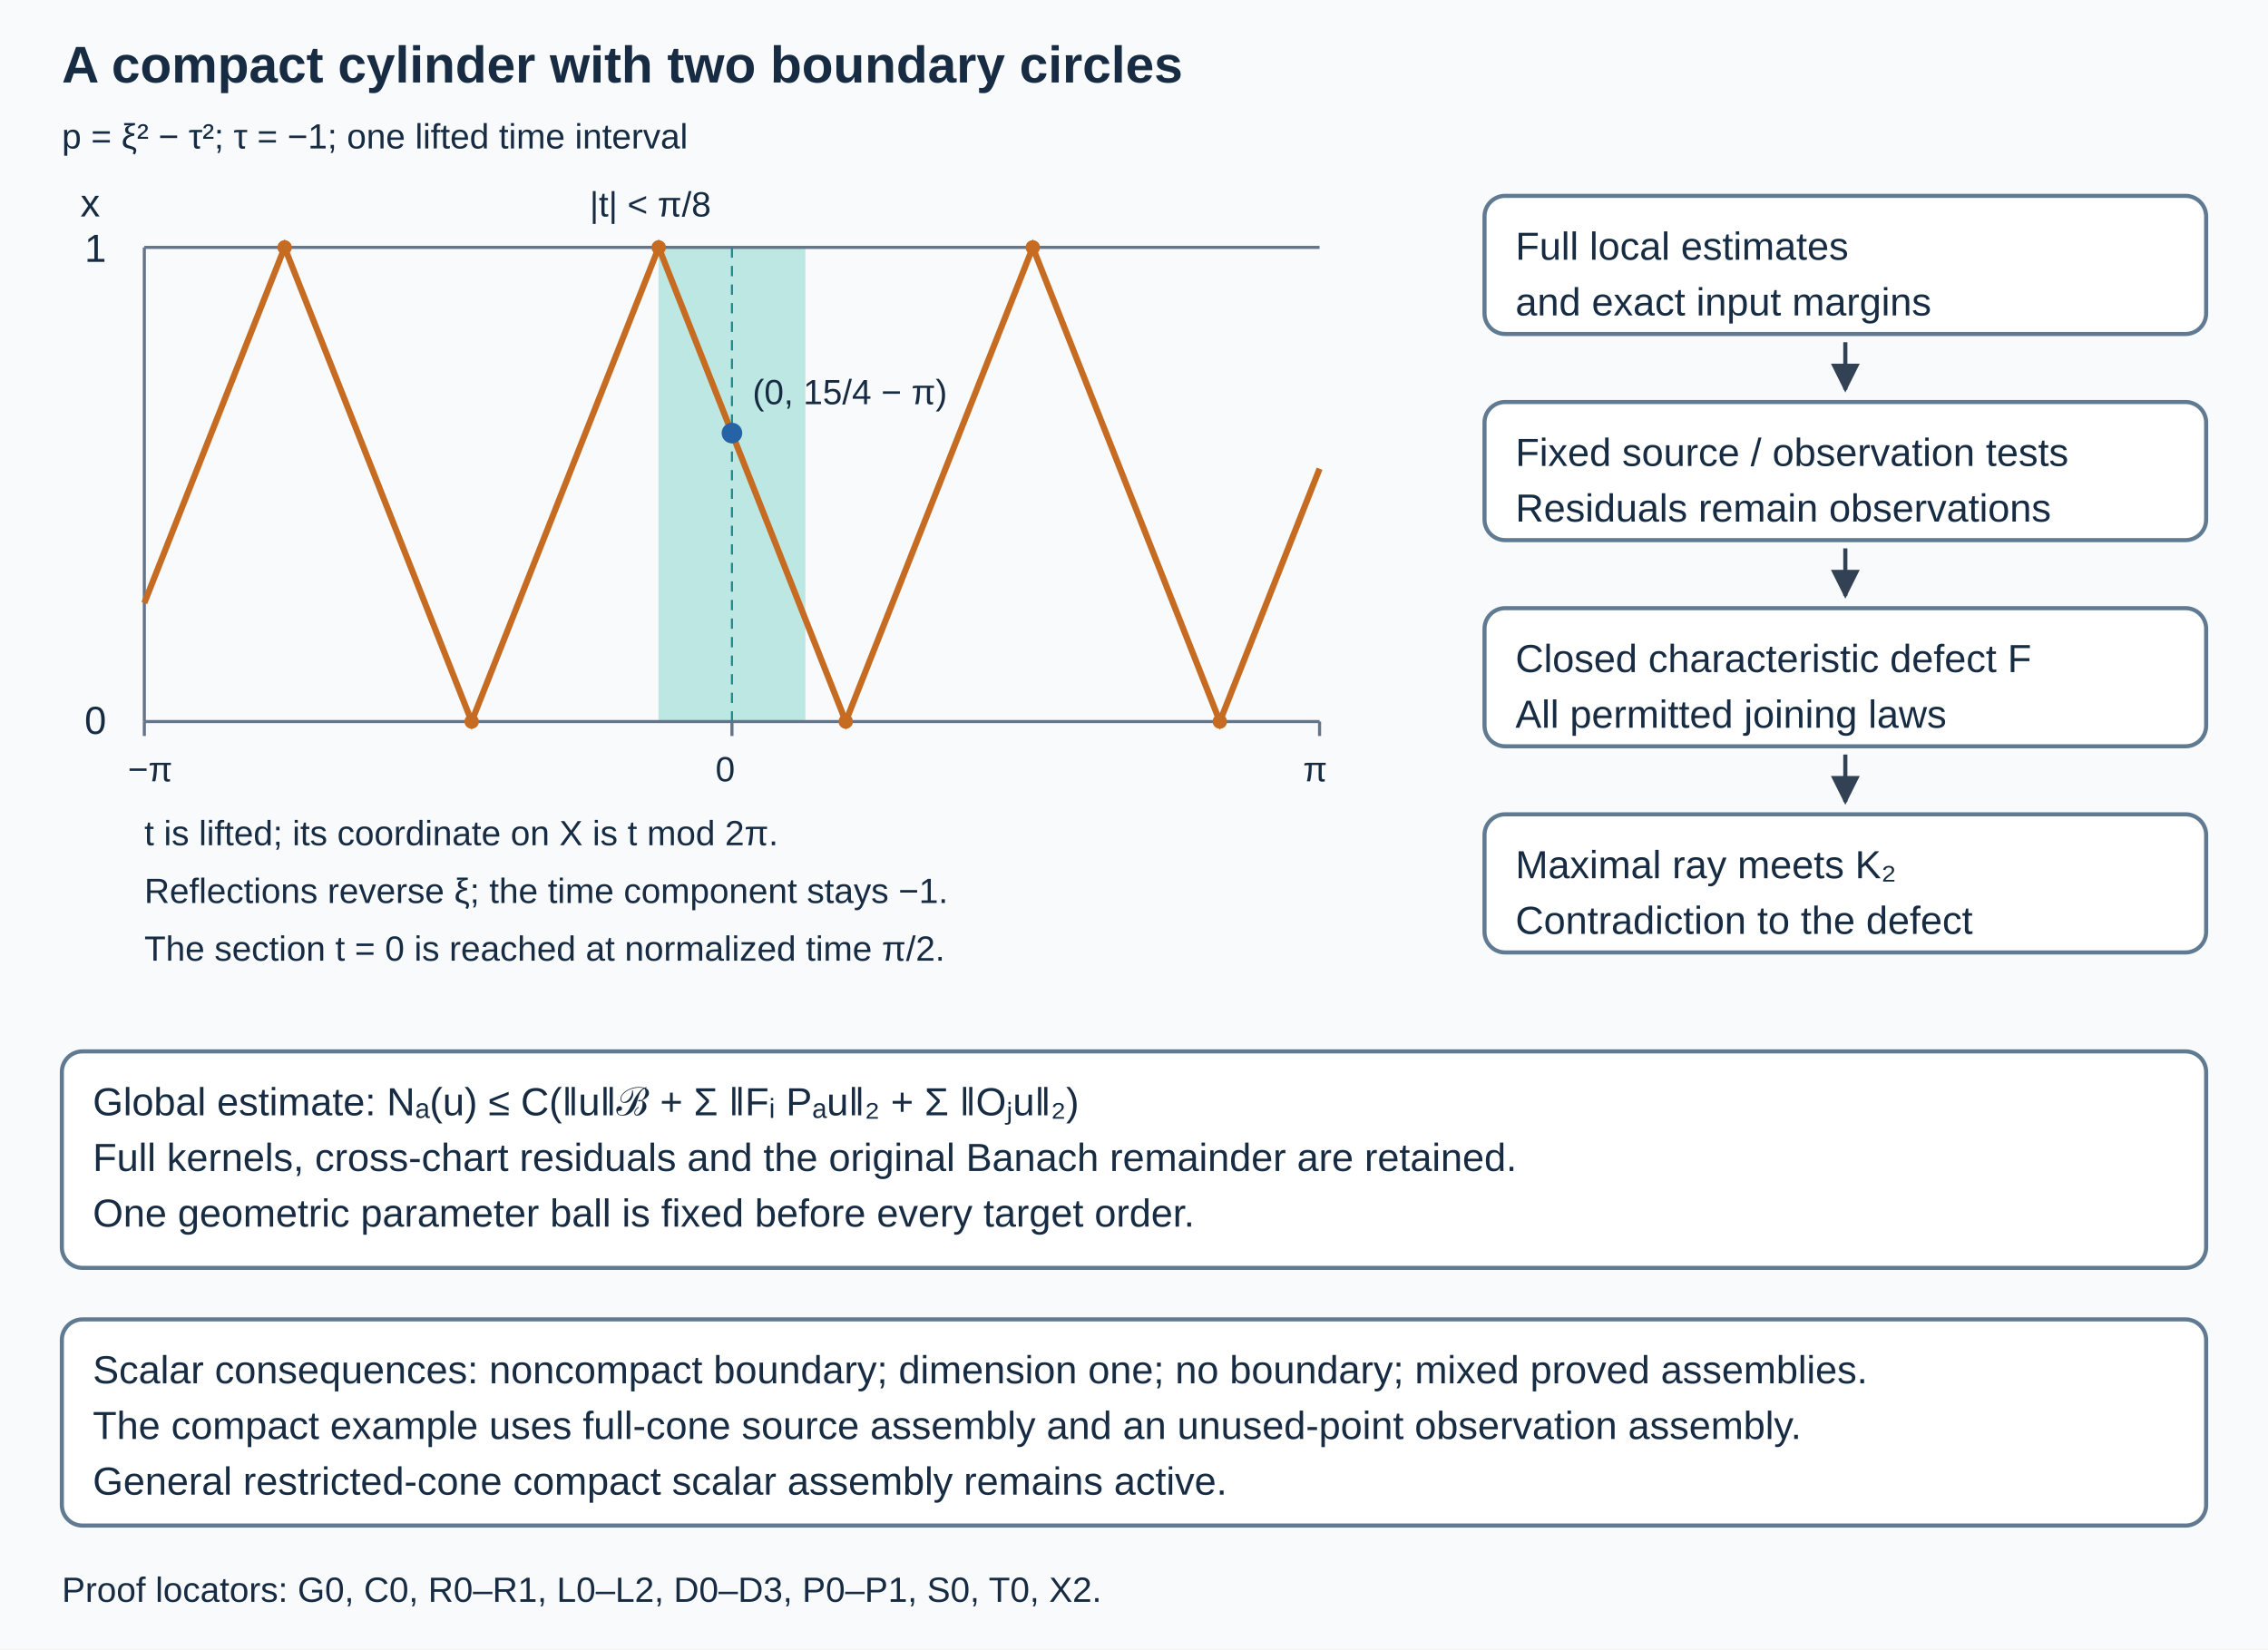
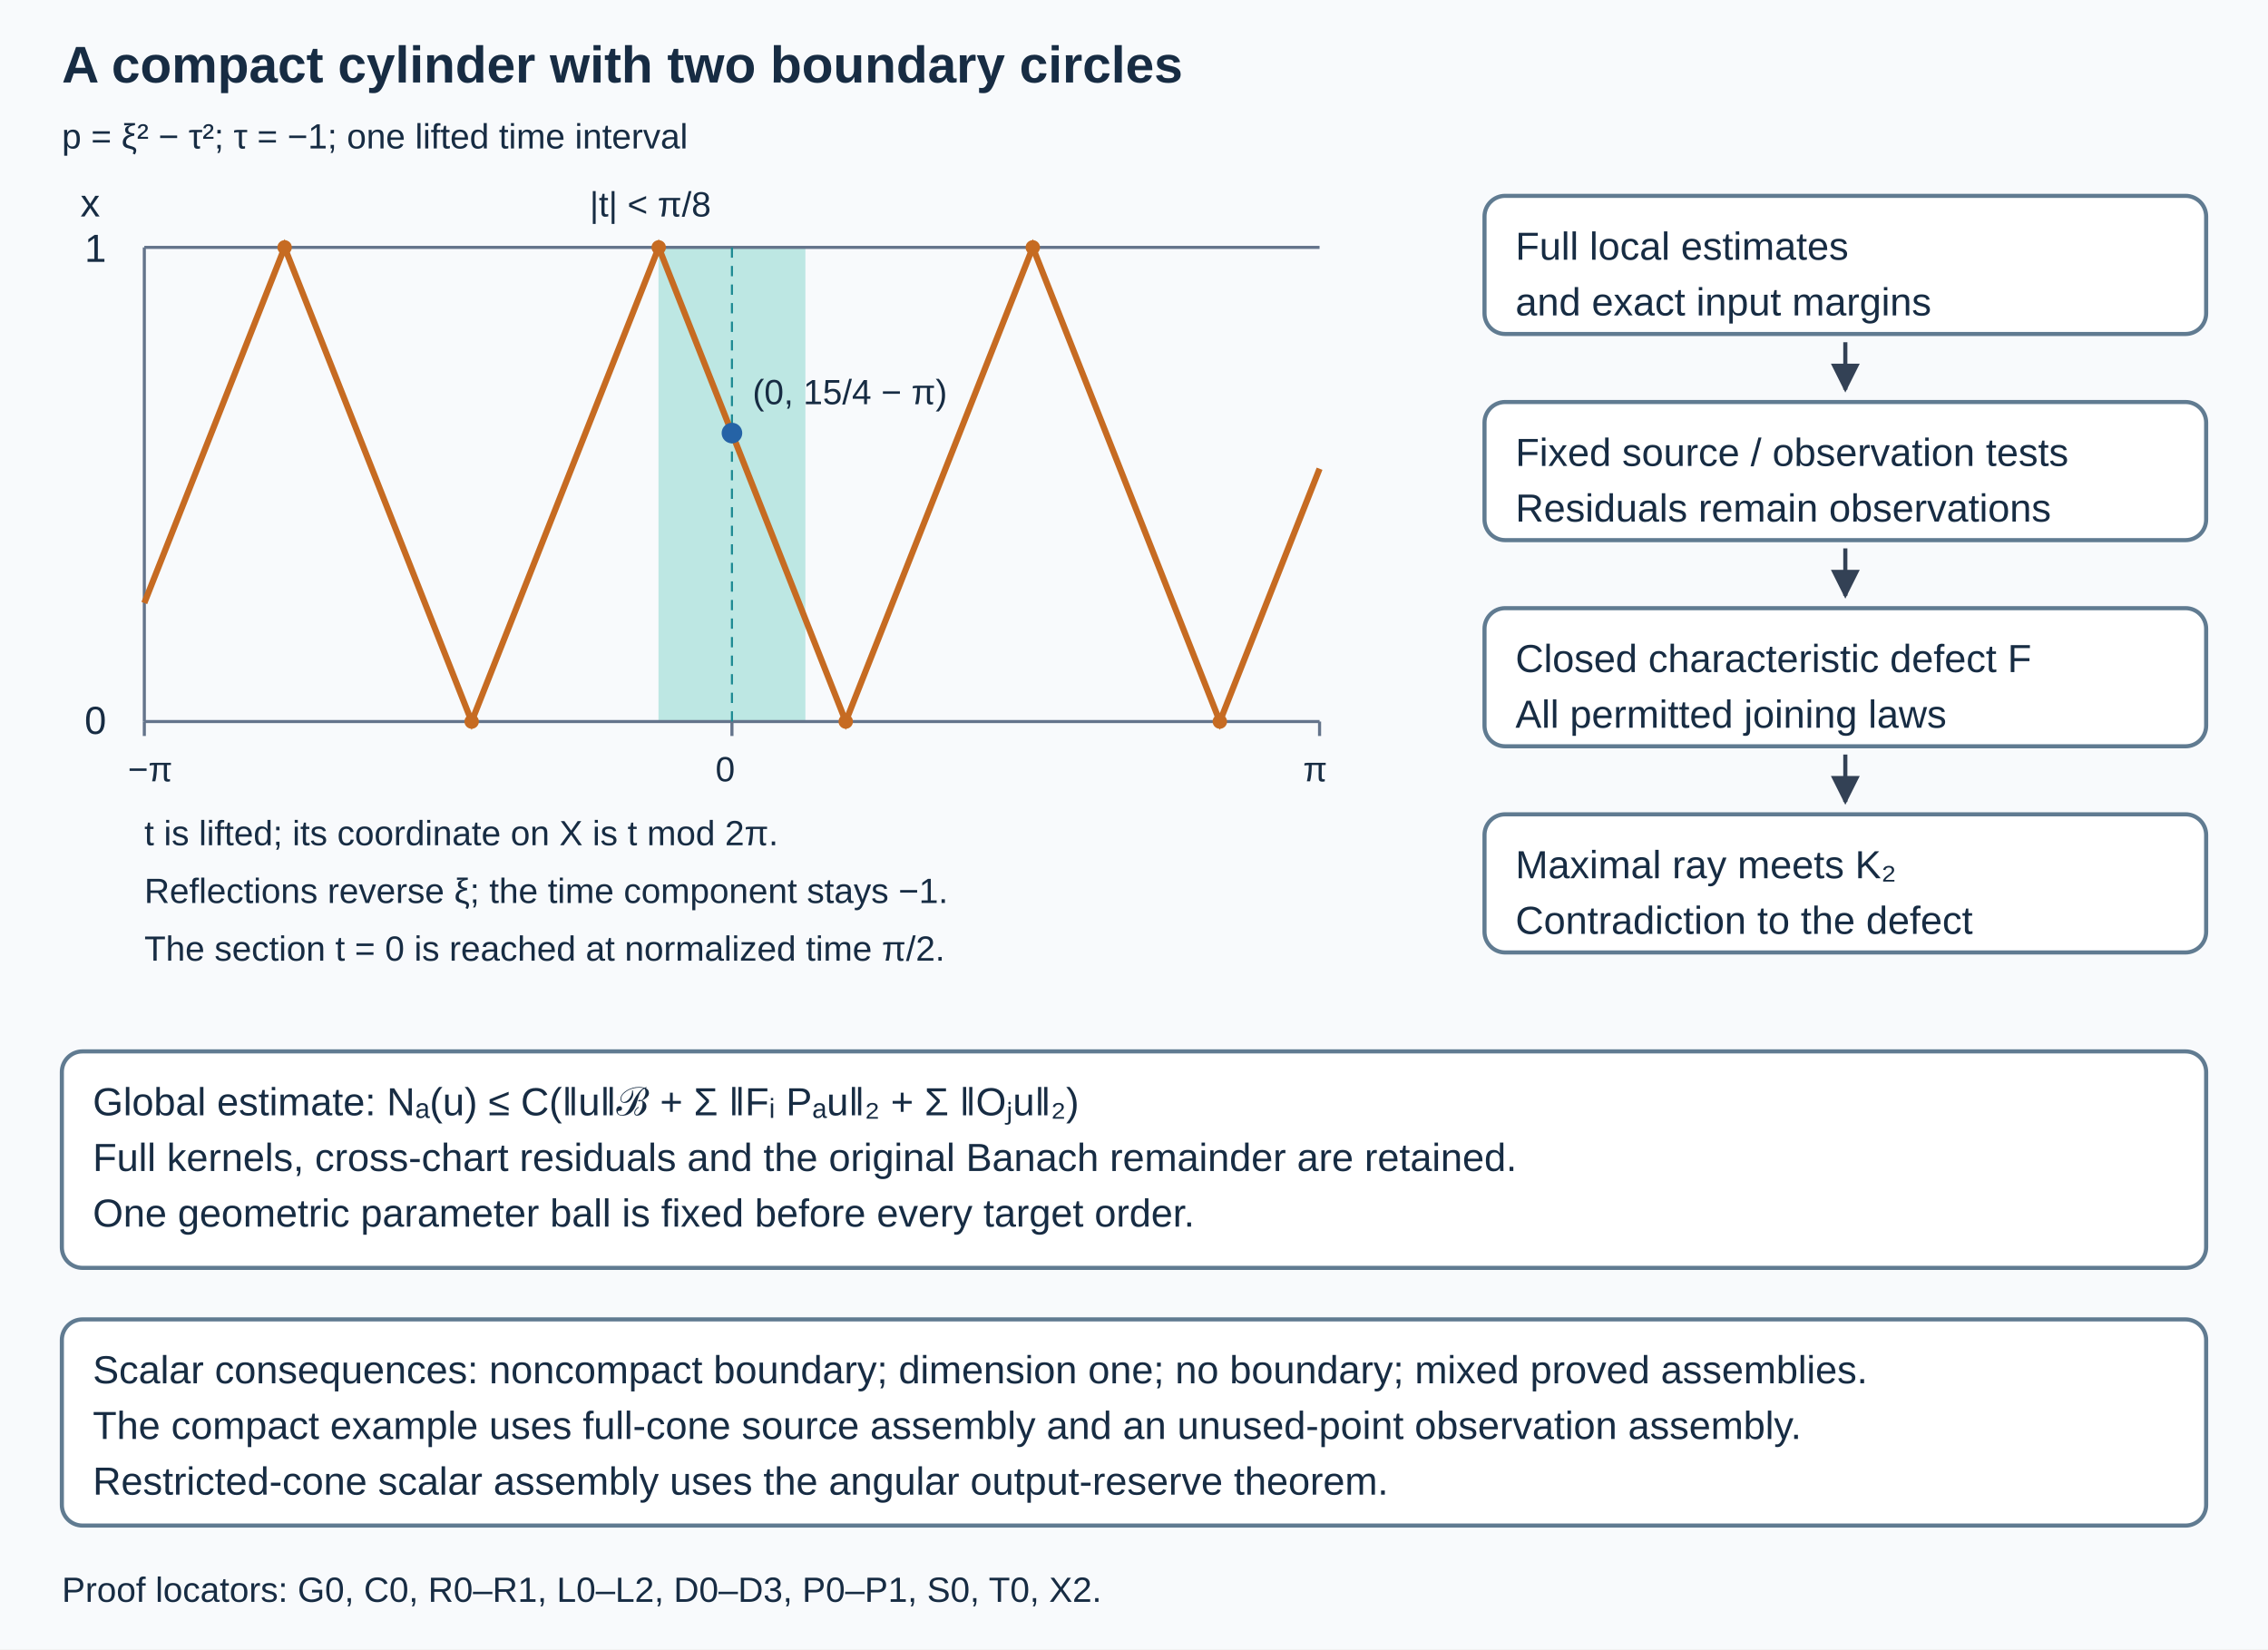
<svg xmlns="http://www.w3.org/2000/svg" width="1100" height="800" viewBox="0 0 1100 800" role="img" aria-labelledby="title desc">
  <defs>
    <marker id="arrow" viewBox="0 0 10 10" refX="9" refY="5" markerWidth="7" markerHeight="7" orient="auto">
      <path d="M0 0L10 5L0 10Z" fill="#334155" />
    </marker>
  </defs>
  <rect width="1100" height="800" fill="#f8fafc" />
  <style>text{font-family:Segoe UI,Arial,sans-serif;fill:#172c43;font-size:19px}.title{font-size:25px;font-weight:600}.small{font-size:17px}.box{fill:white;stroke:#607b91;stroke-width:2}.axis{stroke:#64748b;stroke-width:1.5}.arrow{stroke:#334155;stroke-width:2;marker-end:url(#arrow)}</style>
  <text x="30" y="40" class="title">A compact cylinder with two boundary circles</text>
  <text x="30" y="72" class="small">p = ξ² − τ²;  τ = −1;  one lifted time interval</text>
  <rect x="319.375" y="120" width="71.25" height="230" fill="#a4ded9" opacity=".7" />
  <line x1="70" y1="120" x2="640" y2="120" class="axis" />
  <line x1="70" y1="350" x2="640" y2="350" class="axis" />
  <line x1="70" y1="120" x2="70" y2="350" class="axis" />
  <line x1="70.0" y1="350" x2="70.0" y2="357" class="axis" />
  <text x="62.0" y="379" class="small">−π</text>
  <line x1="355.0" y1="350" x2="355.0" y2="357" class="axis" />
  <text x="347.0" y="379" class="small">0</text>
  <line x1="640.0" y1="350" x2="640.0" y2="357" class="axis" />
  <text x="632.0" y="379" class="small">π</text>
  <text x="41" y="127" class="">1</text>
  <text x="41" y="356" class="">0</text>
  <text x="39" y="105" class="">x</text>
  <line x1="355.0" y1="120" x2="355.0" y2="350" stroke="#1c8992" stroke-dasharray="5 4" />
  <polyline points="70,292.5 138.039,120 228.757,350 319.475,120 410.194,350 500.912,120 591.63,350 640,227.367" fill="none" stroke="#c66b22" stroke-width="3" />
  <circle cx="138.039" cy="120" r="3.5" fill="#c66b22" />
  <circle cx="228.757" cy="350" r="3.5" fill="#c66b22" />
  <circle cx="319.475" cy="120" r="3.5" fill="#c66b22" />
  <circle cx="410.194" cy="350" r="3.5" fill="#c66b22" />
  <circle cx="500.912" cy="120" r="3.5" fill="#c66b22" />
  <circle cx="591.63" cy="350" r="3.5" fill="#c66b22" />
  <circle cx="355.0" cy="210.066" r="5" fill="#2563a6" />
  <text x="365.0" y="196.066" class="small">(0, 15/4 − π)</text>
  <text x="286" y="105" class="small">|t| &lt; π/8</text>
  <text x="70" y="410" class="small">t is lifted; its coordinate on X is t mod 2π.</text>
  <text x="70" y="438" class="small">Reflections reverse ξ; the time component stays −1.</text>
  <text x="70" y="466" class="small">The section t = 0 is reached at normalized time π/2.</text>
  <rect x="720" y="95" width="350" height="67" rx="10" class="box" />
  <text x="735" y="126" class="">Full local estimates</text>
  <text x="735" y="153" class="">and exact input margins</text>
  <line x1="895" y1="166" x2="895" y2="189" class="arrow" />
  <rect x="720" y="195" width="350" height="67" rx="10" class="box" />
  <text x="735" y="226" class="">Fixed source / observation tests</text>
  <text x="735" y="253" class="">Residuals remain observations</text>
  <line x1="895" y1="266" x2="895" y2="289" class="arrow" />
  <rect x="720" y="295" width="350" height="67" rx="10" class="box" />
  <text x="735" y="326" class="">Closed characteristic defect F</text>
  <text x="735" y="353" class="">All permitted joining laws</text>
  <line x1="895" y1="366" x2="895" y2="389" class="arrow" />
  <rect x="720" y="395" width="350" height="67" rx="10" class="box" />
  <text x="735" y="426" class="">Maximal ray meets K₂</text>
  <text x="735" y="453" class="">Contradiction to the defect</text>
  <rect x="30" y="510" width="1040" height="105" rx="10" class="box" />
  <text x="45" y="541" class="">Global estimate: Nₐ(u) ≤ C(‖u‖ℬ + Σ ‖Fᵢ Pₐu‖₂ + Σ ‖Oⱼu‖₂)</text>
  <text x="45" y="568" class="">Full kernels, cross-chart residuals and the original Banach remainder are retained.</text>
  <text x="45" y="595" class="">One geometric parameter ball is fixed before every target order.</text>
  <rect x="30" y="640" width="1040" height="100" rx="10" class="box" />
  <text x="45" y="671" class="">Scalar consequences: noncompact boundary; dimension one; no boundary; mixed proved assemblies.</text>
  <text x="45" y="698" class="">The compact example uses full-cone source assembly and an unused-point observation assembly.</text>
-   <text x="45" y="725" class="">General restricted-cone compact scalar assembly remains active.</text>
+   <text x="45" y="725" class="">Restricted-cone scalar assembly uses the angular output-reserve theorem.</text>
  <text x="30" y="777" class="small">Proof locators: G0, C0, R0–R1, L0–L2, D0–D3, P0–P1, S0, T0, X2.</text>
</svg>
